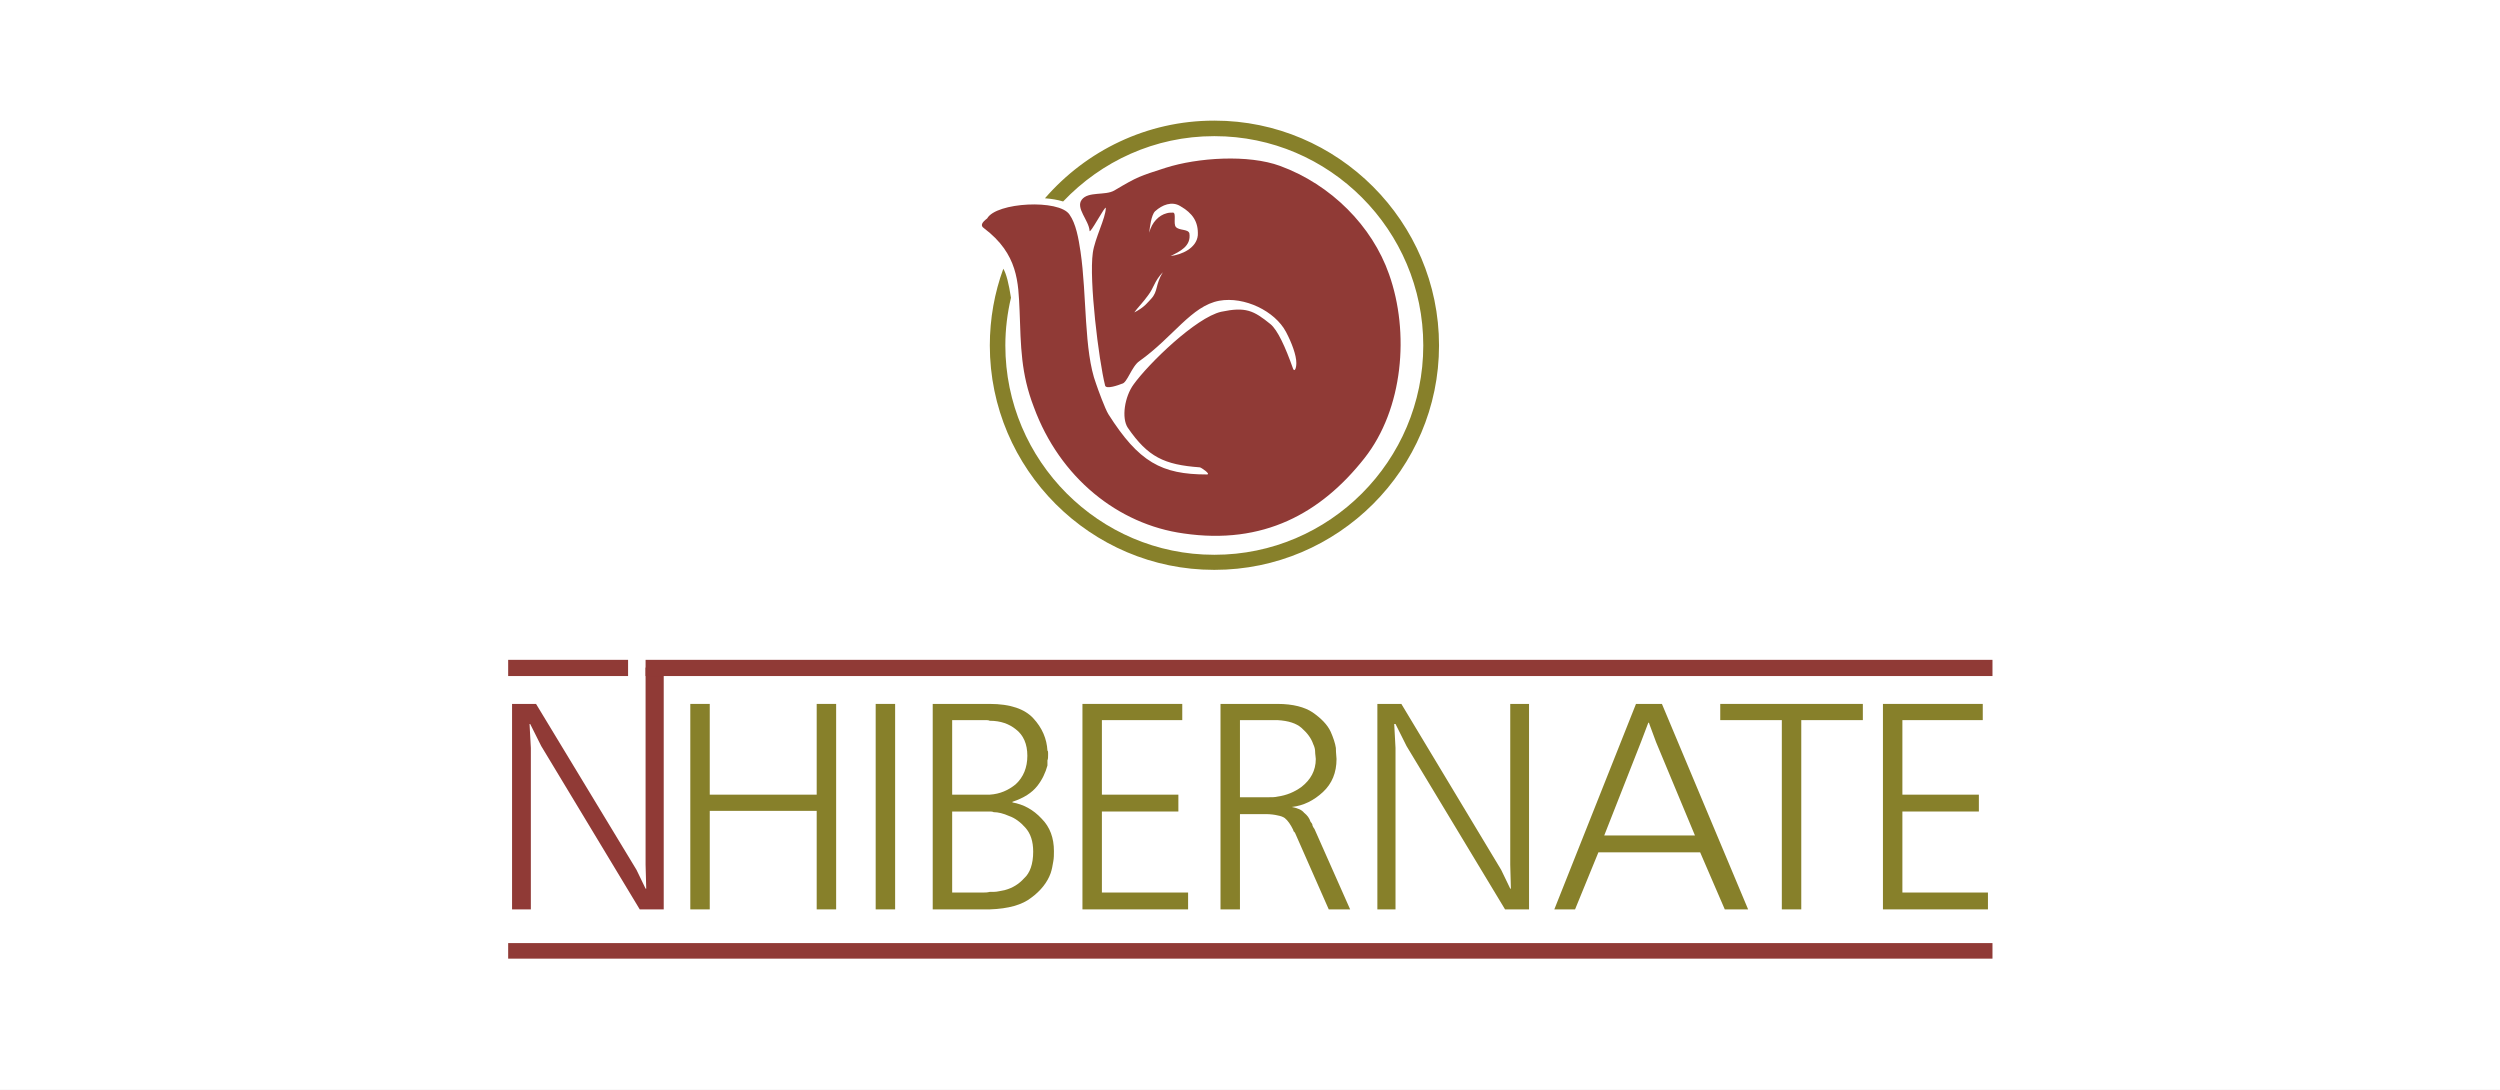
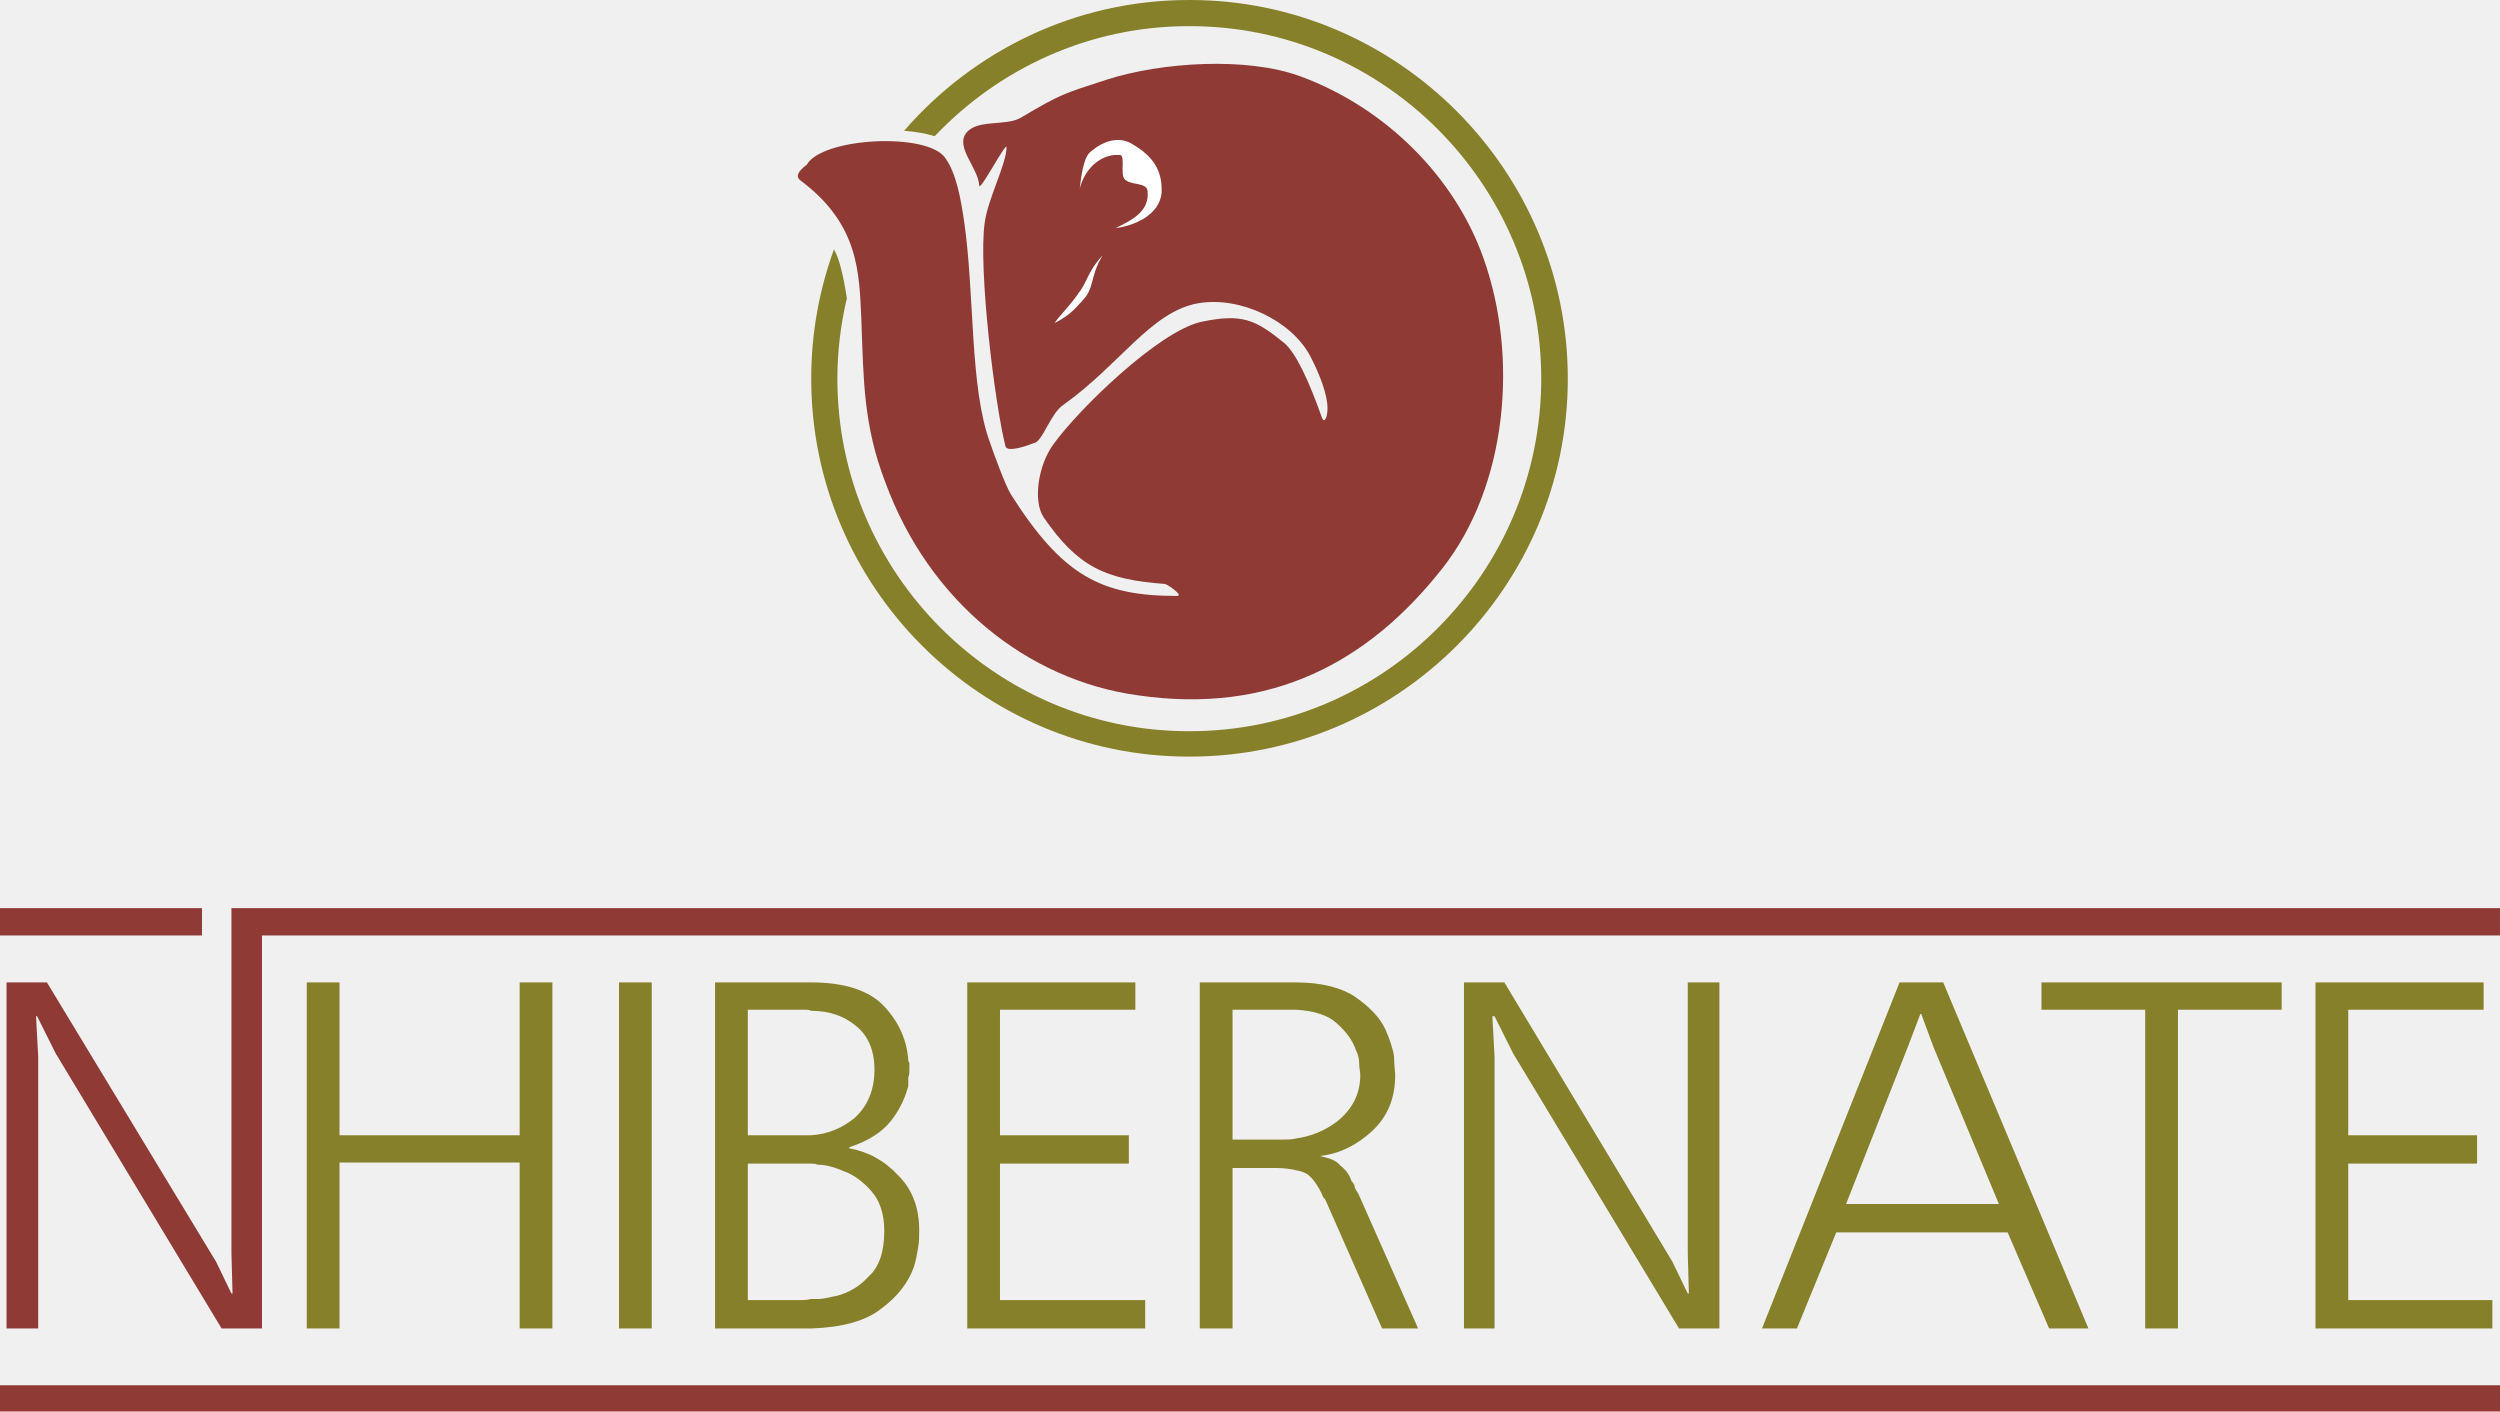
- <svg xmlns="http://www.w3.org/2000/svg" width="347.13" height="151.29" viewBox="0 0 277.704 121.032" id="svg3004" version="1.1" style="fill-rule:evenodd">
-   <defs id="defs3006">
-     <marker id="ArrowEnd" viewBox="0 0 10 10" refX="0" refY="5" markerUnits="strokeWidth" markerWidth="4" markerHeight="3" orient="auto">
-       <path d="M 0,0 10,5 0,10 z" id="path3009" />
-     </marker>
-     <marker id="ArrowStart" viewBox="0 0 10 10" refX="10" refY="5" markerUnits="strokeWidth" markerWidth="4" markerHeight="3" orient="auto">
-       <path d="M 10,0 0,5 10,10 z" id="path3012" />
-     </marker>
-   </defs>
-   <g id="g3014" transform="translate(-28.152,-601.122)" />
-   <g id="g3016" transform="translate(-28.152,-601.122)">
-     <path style="fill:#ffffff;stroke:none" d="m 28.152,722.154 277.704,0 0,-121.032 -277.704,0 0,121.032 z" id="path3018" />
-     <g id="g3020">
-       <path style="fill:#87802a;fill-opacity:1;stroke:none" d="m 237.312,679.314 11.088,0 0,1.8 -8.928,0 0,8.28 8.496,0 0,1.872 -8.496,0 0,9 9.504,0 0,1.872 -11.664,0 0,-22.824 z" id="path3022" />
-       <path style="fill:#87802a;fill-opacity:1;stroke:none" d="m 219.24,679.314 15.84,0 0,1.8 -6.84,0 0,21.024 -2.16,0 0,-21.024 -6.84,0 0,-1.8 z" id="path3024" />
-       <path style="fill:#87802a;fill-opacity:1;stroke:none" d="m 211.392,693.93 5.04,0 -4.32,-10.368 -0.72,-1.944 0,-2.304 1.368,0 9.576,22.824 -2.592,0 -2.736,-6.336 -5.616,0 0,-1.872 z m -5.04,0 5.04,0 0,1.872 -5.688,0 -2.592,6.336 -2.304,0 9.072,-22.824 1.512,0 0,2.304 -0.072,-0.216 -0.072,0 -0.792,2.088 -4.104,10.44 z" id="path3026" />
-       <path style="fill:#87802a;fill-opacity:1;stroke:none" d="m 181.152,679.314 2.664,0 11.088,18.432 1.008,2.088 0.072,0 -0.072,-2.664 0,-17.856 2.088,0 0,22.824 -2.664,0 -10.944,-18.144 -1.224,-2.448 -0.144,0 0.144,2.664 0,17.928 -2.016,0 0,-22.824 z" id="path3028" />
-       <path style="fill:#87802a;fill-opacity:1;stroke:none" d="m 170.064,689.61 c 1.008,-0.144 1.872,-0.504 2.664,-1.08 1.008,-0.792 1.584,-1.8 1.584,-3.096 0,-0.216 -0.072,-0.504 -0.072,-0.792 0,-0.288 -0.072,-0.576 -0.216,-0.864 -0.216,-0.648 -0.648,-1.224 -1.296,-1.8 -0.576,-0.504 -1.44,-0.792 -2.664,-0.864 l 0,-1.8 c 1.728,0 3.024,0.36 3.888,0.936 0.936,0.648 1.656,1.368 2.016,2.16 0.288,0.648 0.504,1.296 0.576,1.8 0,0.576 0.072,1.008 0.072,1.224 0,1.512 -0.504,2.736 -1.512,3.672 -1.008,0.936 -2.16,1.512 -3.456,1.656 l 0,0 c 0.648,0.144 1.08,0.288 1.368,0.648 0.36,0.288 0.576,0.576 0.72,1.008 0.144,0.144 0.216,0.288 0.216,0.432 0.072,0.144 0.144,0.288 0.216,0.36 l 3.96,8.928 -2.376,0 -3.744,-8.496 c -0.072,-0.072 -0.072,-0.144 -0.144,-0.144 0,-0.072 -0.072,-0.144 -0.072,-0.216 -0.288,-0.576 -0.576,-1.008 -0.936,-1.296 -0.216,-0.144 -0.432,-0.216 -0.792,-0.288 l 0,-2.088 z m -4.176,-8.496 0,8.568 3.168,0 c 0.36,0 0.72,0 1.008,-0.072 l 0,2.088 c -0.288,-0.072 -0.792,-0.144 -1.296,-0.144 l -2.88,0 0,10.584 -2.16,0 0,-22.824 5.904,0 c 0.144,0 0.288,0 0.432,0 l 0,1.8 c -0.072,0 -0.144,0 -0.288,0 l -3.888,0 z" id="path3030" />
-       <path style="fill:#87802a;fill-opacity:1;stroke:none" d="m 148.392,679.314 11.088,0 0,1.8 -8.928,0 0,8.28 8.496,0 0,1.872 -8.496,0 0,9 9.576,0 0,1.872 -11.736,0 0,-22.824 z" id="path3032" />
-       <path style="fill:#87802a;fill-opacity:1;stroke:none" d="m 138.096,689.394 c 1.152,-0.072 2.088,-0.504 2.88,-1.152 0.864,-0.792 1.296,-1.872 1.296,-3.168 0,-1.296 -0.432,-2.304 -1.296,-2.952 -0.72,-0.576 -1.656,-0.936 -2.88,-0.936 l 0,-1.872 c 2.304,0 3.888,0.576 4.824,1.584 1.008,1.08 1.512,2.304 1.584,3.6 0.072,0.072 0.072,0.144 0.072,0.288 0,0.072 0,0.144 0,0.216 0,0.216 0,0.432 -0.072,0.576 0,0.216 0,0.36 0,0.576 -0.216,0.792 -0.576,1.584 -1.152,2.304 -0.576,0.72 -1.44,1.296 -2.736,1.728 l 0,0.072 c 1.224,0.216 2.304,0.792 3.24,1.8 0.936,0.936 1.368,2.16 1.368,3.6 0,0.36 0,0.792 -0.072,1.152 -0.072,0.432 -0.144,0.864 -0.288,1.296 -0.36,1.008 -1.08,1.944 -2.16,2.736 -1.008,0.792 -2.52,1.224 -4.608,1.296 l 0,-1.944 c 0.144,0 0.288,0 0.432,0 0.432,0 0.864,-0.144 1.296,-0.216 0.792,-0.216 1.512,-0.648 2.088,-1.296 0.648,-0.576 1.008,-1.584 1.008,-2.952 0,-1.152 -0.288,-2.016 -0.864,-2.664 -0.504,-0.576 -1.152,-1.08 -1.8,-1.296 -0.648,-0.288 -1.224,-0.432 -1.728,-0.432 -0.144,-0.072 -0.288,-0.072 -0.432,-0.072 l 0,-1.872 z m -4.176,-8.28 0,8.28 3.672,0 c 0.144,0 0.36,0 0.504,0 l 0,1.872 c -0.288,0 -0.432,0 -0.504,0 l -3.672,0 0,9 3.456,0 c 0.216,0 0.432,0 0.72,-0.072 l 0,1.944 c -0.144,0 -0.288,0 -0.432,0 l -5.904,0 0,-22.824 6.12,0 c 0.072,0 0.144,0 0.216,0 l 0,1.872 c -0.144,-0.072 -0.288,-0.072 -0.432,-0.072 l -3.744,0 z" id="path3034" />
-       <path style="fill:#87802a;fill-opacity:1;stroke:none" d="m 125.424,679.314 2.16,0 0,22.824 -2.16,0 0,-22.824 z" id="path3036" />
-       <path style="fill:#87802a;fill-opacity:1;stroke:none" d="m 104.832,679.314 2.16,0 0,10.08 11.88,0 0,-10.08 2.16,0 0,22.824 -2.16,0 0,-10.944 -11.88,0 0,10.944 -2.16,0 0,-22.824 z" id="path3038" />
-       <path style="fill:#903a36;fill-opacity:1;stroke:none" d="m 85.032,679.314 2.664,0 11.16,18.432 1.008,2.088 0.072,0 -0.072,-2.664 0,-21.888 2.016,0 0,26.856 -2.664,0 -10.944,-18.144 -1.224,-2.448 -0.072,0 0.144,2.664 0,17.928 -2.088,0 0,-22.824 z" id="path3040" />
-     </g>
-     <path style="fill:#903a36;fill-opacity:1;stroke:none" d="m 99.864,674.418 149.616,0 0,1.8 -149.616,0 0,-1.8 z" id="path3042" />
-     <path style="fill:#903a36;fill-opacity:1;stroke:none" d="m 84.6,707.61 164.88,0 0,-1.728 -164.88,0 0,1.728 z" id="path3044" />
-     <g id="g3046">
-       <path style="fill:#ffffff;stroke:none" d="m 155.088,627.978 c 0.072,-0.504 0.36,-1.584 0.72,-1.872 0.72,-0.576 1.584,-0.792 2.376,-0.216 1.008,0.72 1.44,1.512 1.224,2.736 -0.216,1.152 -1.584,1.656 -2.664,1.656 0.936,-0.36 1.944,-0.72 1.944,-1.872 -0.072,-0.432 -0.864,-0.36 -1.152,-0.72 -0.216,-0.36 0.216,-1.224 -0.072,-1.296 -0.216,0 -0.432,-0.072 -0.648,0 -0.72,0.072 -1.368,0.648 -1.728,1.584 z" id="path3048" />
-       <path style="fill:#ffffff;stroke:none" d="m 153.792,635.466 c 1.512,-1.008 2.16,-2.52 2.88,-3.816 -0.648,1.008 -0.648,2.088 -1.296,3.024 -0.288,0.432 -1.08,0.648 -1.584,0.792 z" id="path3050" />
-       <path style="fill:#87802a;fill-opacity:1;stroke:none" d="M 168.562 16.75 C 159.227 16.75 150.819 20.934 145.094 27.531 C 145.983 27.601 146.832 27.735 147.594 27.969 C 147.603 27.972 147.616 27.966 147.625 27.969 C 152.914 22.402 160.34 18.906 168.562 18.906 L 168.656 18.906 C 184.586 18.906 197.625 31.949 197.625 47.969 C 197.625 63.989 184.586 77.031 168.656 77.031 L 168.562 77.031 C 152.632 77.031 139.594 63.989 139.594 47.969 C 139.594 45.687 139.875 43.476 140.375 41.344 C 140.084 39.424 139.731 38.004 139.312 37.312 C 138.099 40.639 137.438 44.232 137.438 47.969 C 137.438 65.159 151.463 79.125 168.562 79.125 L 168.656 79.125 C 185.756 79.125 199.812 65.159 199.812 47.969 C 199.812 30.779 185.756 16.75 168.656 16.75 L 168.562 16.75 z " transform="matrix(0.8,0,0,0.8,28.152,601.122)" id="path3052" />
-       <path style="fill:#903a36;fill-opacity:1;stroke:none" d="m 182.448,631.578 c -1.872,-5.328 -6.408,-9.936 -12.096,-12.024 -3.528,-1.296 -9.144,-0.936 -12.744,0.216 -2.88,0.936 -3.024,0.936 -5.688,2.52 -1.008,0.576 -2.88,0.072 -3.6,1.008 -0.72,0.936 0.792,2.304 0.864,3.456 0,0.504 1.8,-2.952 1.8,-2.52 0,1.08 -1.224,3.384 -1.44,4.968 -0.432,3.024 0.648,11.88 1.368,14.76 0.144,0.432 1.512,-0.072 1.872,-0.216 0.576,-0.072 1.08,-1.944 1.944,-2.52 3.744,-2.664 5.76,-6.12 8.856,-6.696 2.808,-0.504 6.192,1.152 7.416,3.456 0.648,1.224 1.152,2.592 1.152,3.456 0,0.648 -0.216,1.008 -0.36,0.648 -0.864,-2.448 -1.728,-4.32 -2.52,-4.968 -1.872,-1.512 -2.736,-1.944 -5.472,-1.368 -2.808,0.648 -8.064,5.76 -9.72,8.064 -1.008,1.368 -1.368,3.744 -0.648,4.824 2.232,3.24 4.032,4.104 7.992,4.392 0.144,0 1.296,0.792 0.792,0.792 -5.04,0 -7.56,-1.368 -10.944,-6.696 -0.36,-0.576 -1.152,-2.736 -1.368,-3.384 -1.368,-3.672 -1.008,-9.792 -1.728,-14.688 -0.216,-1.44 -0.504,-3.096 -1.224,-4.104 -1.152,-1.728 -8.136,-1.368 -9.144,0.432 -0.576,0.432 -0.792,0.792 -0.36,1.08 3.816,2.88 3.816,6.048 3.96,9.144 0.144,4.032 0.144,6.984 1.584,10.728 2.88,7.848 9.36,13.032 16.632,14.04 8.856,1.296 15.264,-2.232 20.088,-8.352 4.32,-5.472 5.04,-13.968 2.736,-20.448 z" id="path3056" />
-       <path style="fill:#ffffff;stroke:none" d="m 155.808,626.97 c 0.072,-0.576 0.216,-1.944 0.648,-2.376 0.792,-0.72 1.872,-1.152 2.808,-0.576 1.368,0.792 2.016,1.728 1.944,3.24 -0.144,1.44 -1.8,2.16 -3.024,2.304 1.008,-0.504 2.304,-1.08 2.088,-2.52 -0.144,-0.504 -1.152,-0.288 -1.512,-0.72 -0.288,-0.36 0.072,-1.512 -0.288,-1.584 -0.216,0 -0.504,0 -0.72,0.072 -0.864,0.216 -1.656,1.008 -1.944,2.16 z" id="path3058" />
-       <path style="fill:#ffffff;stroke:none" d="m 154.152,635.826 c 0.288,-0.432 1.008,-1.152 1.512,-1.872 0.72,-0.936 0.648,-1.512 1.656,-2.592 -0.864,1.44 -0.504,2.088 -1.296,2.952 -0.36,0.36 -0.72,0.936 -1.872,1.512 z" id="path3060" />
-     </g>
-     <path style="fill:#903a36;fill-opacity:1;stroke:none" d="m 84.6,674.418 13.32,0 0,1.8 -13.32,0 0,-1.8 z" id="path3062" />
-   </g>
-   <g id="g3064" transform="translate(-28.152,-601.122)" />
+ <svg xmlns="http://www.w3.org/2000/svg" fill-rule="evenodd" height="116.36" width="206.1" version="1.1" viewBox="0 0 164.88 93.088">
+   <path d="m98.002 0c-9.336 0-17.744 4.184-23.469 10.781 0.889 0.07 1.739 0.204 2.5 0.438 0.009 0.003 0.022-0.003 0.031 0 5.29-5.567 12.716-9.063 20.938-9.063h0.094c15.934 0 28.964 13.043 28.964 29.063s-13.03 29.062-28.964 29.062h-0.094c-15.93 0-28.969-13.042-28.969-29.062 0-2.282 0.281-4.493 0.781-6.625-0.29-1.92-0.643-3.34-1.062-4.032-1.214 3.327-1.875 6.92-1.875 10.657 0 17.19 14.025 31.156 31.125 31.156h0.094c17.104 0 31.154-13.966 31.154-31.156s-14.05-31.219-31.154-31.219h-0.094zm-72.713 80.99v28.53h2.701v-13.68h14.85v13.68h2.699v-28.53h-2.699v12.6h-14.85v-12.6h-2.701zm25.74 0v28.53h2.701v-28.53h-2.701zm7.92 0v28.53h7.381 0.539c2.61-0.09 4.502-0.63 5.762-1.62 1.35-0.99 2.249-2.16 2.699-3.42 0.18-0.54 0.269-1.08 0.359-1.62 0.09-0.45 0.09-0.99 0.09-1.44 0-1.8-0.539-3.33-1.709-4.5-1.17-1.26-2.52-1.98-4.05-2.25v-0.09c1.62-0.54 2.699-1.26 3.419-2.16s1.172-1.891 1.442-2.881v-0.719c0.09-0.18 0.09-0.45 0.09-0.72v-0.27c0-0.18 0-0.269-0.09-0.359-0.09-1.62-0.721-3.15-1.981-4.5-1.17-1.26-3.151-1.981-6.031-1.981h-0.269-7.651zm20.791 0v28.53h14.67v-2.34h-11.971v-11.25h10.622v-2.34h-10.622v-10.35h11.161v-2.25h-13.86zm19.17 0v28.53h2.7v-13.231h3.6c0.63 0 1.26 0.092 1.62 0.182 0.45 0.09 0.72 0.179 0.99 0.359 0.45 0.36 0.81 0.899 1.17 1.619 0 0.09 0.09 0.182 0.09 0.272 0.09 0 0.09 0.089 0.18 0.179l4.68 10.62h2.97l-4.95-11.161c-0.09-0.09-0.18-0.269-0.27-0.449 0-0.18-0.09-0.361-0.27-0.541-0.18-0.54-0.45-0.9-0.9-1.26-0.36-0.45-0.9-0.628-1.71-0.808 1.62-0.18 3.06-0.901 4.32-2.071s1.89-2.699 1.89-4.589c0-0.27-0.09-0.812-0.09-1.532-0.09-0.63-0.36-1.44-0.72-2.25-0.45-0.99-1.35-1.889-2.52-2.699-1.08-0.72-2.7-1.17-4.86-1.17h-0.54-7.38zm21.78 0v28.53h2.52v-22.411l-0.18-3.33h0.18l1.53 3.061 13.68 22.68h3.33v-28.53h-2.61v22.32l0.09 3.33h-0.09l-1.26-2.61-13.86-23.04h-3.33zm35.91 0l-11.34 28.53h2.88l3.24-7.92h7.11 7.02l3.42 7.92h3.24l-11.97-28.53h-1.71-1.89zm11.7 0v2.25h8.55v26.28h2.7v-26.28h8.55v-2.25h-19.8zm22.59 0v28.53h14.58v-2.34h-11.88v-11.25h10.62v-2.34h-10.62v-10.35h11.16v-2.25h-13.86zm-129.24 2.25h4.68c0.18 0 0.359 0 0.539 0.09 1.53 0 2.702 0.45 3.602 1.17 1.08 0.81 1.619 2.069 1.619 3.689s-0.539 2.971-1.619 3.961c-0.99 0.81-2.162 1.35-3.602 1.44h-0.629-4.59v-10.35zm39.96 0h4.86 0.36c1.53 0.09 2.61 0.45 3.33 1.08 0.81 0.72 1.35 1.44 1.62 2.25 0.18 0.36 0.27 0.72 0.27 1.08s0.09 0.721 0.09 0.991c0 1.62-0.72 2.879-1.98 3.869-0.99 0.72-2.07 1.169-3.33 1.349-0.36 0.09-0.81 0.09-1.26 0.09h-3.96v-10.709zm56.7 0.36h0.09l0.09 0.269 0.9 2.432 5.4 12.959h-6.3-6.3l5.13-13.051 0.99-2.609zm-96.66 12.33h4.59 0.629c0.18 0 0.361 0 0.541 0.09 0.63 0 1.35 0.181 2.16 0.541 0.81 0.27 1.62 0.899 2.25 1.619 0.72 0.81 1.08 1.89 1.08 3.33 0 1.71-0.449 2.97-1.259 3.69-0.72 0.81-1.622 1.35-2.612 1.62-0.54 0.09-1.079 0.27-1.619 0.27h-0.541c-0.36 0.09-0.628 0.09-0.898 0.09h-4.321v-11.25z" transform="scale(.8)" fill="#87802a" />
+   <path d="m99.258 5.277c-2.869 0.09-5.748 0.563-7.998 1.283-3.6 1.17-3.78 1.169-7.11 3.148-1.26 0.72-3.6 0.092-4.5 1.262-0.9 1.17 0.99 2.878 1.08 4.318 0 0.63 2.25-3.688 2.25-3.148 0 1.35-1.53 4.229-1.8 6.209-0.54 3.78 0.811 14.851 1.711 18.451 0.18 0.54 1.889-0.092 2.339-0.272 0.72-0.09 1.35-2.428 2.43-3.148 4.68-3.33 7.2-7.651 11.07-8.371 3.51-0.63 7.74 1.44 9.27 4.32 0.81 1.53 1.44 3.24 1.44 4.32 0 0.81-0.27 1.259-0.45 0.809-1.08-3.06-2.16-5.399-3.15-6.209-2.34-1.89-3.42-2.431-6.84-1.711-3.51 0.81-10.08 7.2-12.15 10.08-1.26 1.71-1.711 4.681-0.811 6.031 2.79 4.05 5.04 5.131 9.99 5.491 0.18 0 1.621 0.99 0.991 0.99-6.3 0-9.45-1.711-13.68-8.371-0.45-0.72-1.439-3.421-1.709-4.231-1.71-4.59-1.26-12.239-2.16-18.359-0.27-1.8-0.632-3.871-1.532-5.131-1.44-2.16-10.169-1.709-11.429 0.541-0.72 0.54-0.989 0.99-0.449 1.35 4.77 3.6 4.769 7.559 4.949 11.429 0.18 5.04 0.18 8.731 1.98 13.411 3.6 9.81 11.699 16.29 20.789 17.55 11.071 1.62 19.081-2.789 25.111-10.439 5.4-6.84 6.3-17.461 3.42-25.561-2.34-6.66-8.01-12.421-15.12-15.031-2.21-0.81-5.06-1.102-7.932-1.012zm-99.258 69.592v2.25h16.65v-2.25h-16.65zm19.08 0v1.08 1.17 26.191l0.09 3.33h-0.09l-1.26-2.61-13.951-23.04h-3.33l-0 28.53h2.611v-22.411l-0.18-3.33h0.09l1.529 3.061 13.68 22.68h3.33v-32.401h184.5v-2.25h-187.02zm-19.08 39.331v2.16h206.1v-2.16h-206.1z" transform="scale(.8)" fill="#903a36" />
+   <path d="m91.967 11.545c-0.768 0.061-1.528 0.482-2.147 1.045-0.54 0.54-0.72 2.251-0.81 2.971 0.36-1.44 1.349-2.432 2.429-2.702 0.27-0.09 0.631-0.089 0.901-0.089 0.45 0.09-0.001 1.53 0.359 1.98 0.45 0.54 1.711 0.27 1.891 0.9 0.27 1.8-1.35 2.521-2.61 3.151 1.53-0.18 3.6-1.081 3.78-2.881 0.09-1.89-0.72-3.061-2.43-4.051-0.439-0.27-0.902-0.361-1.363-0.324zm-1.067 9.506c-1.26 1.35-1.17 2.068-2.07 3.238-0.63 0.9-1.531 1.802-1.891 2.342 1.44-0.72 1.89-1.441 2.34-1.891 0.99-1.08 0.541-1.889 1.621-3.689z" transform="scale(.8)" fill="#fff" />
</svg>
